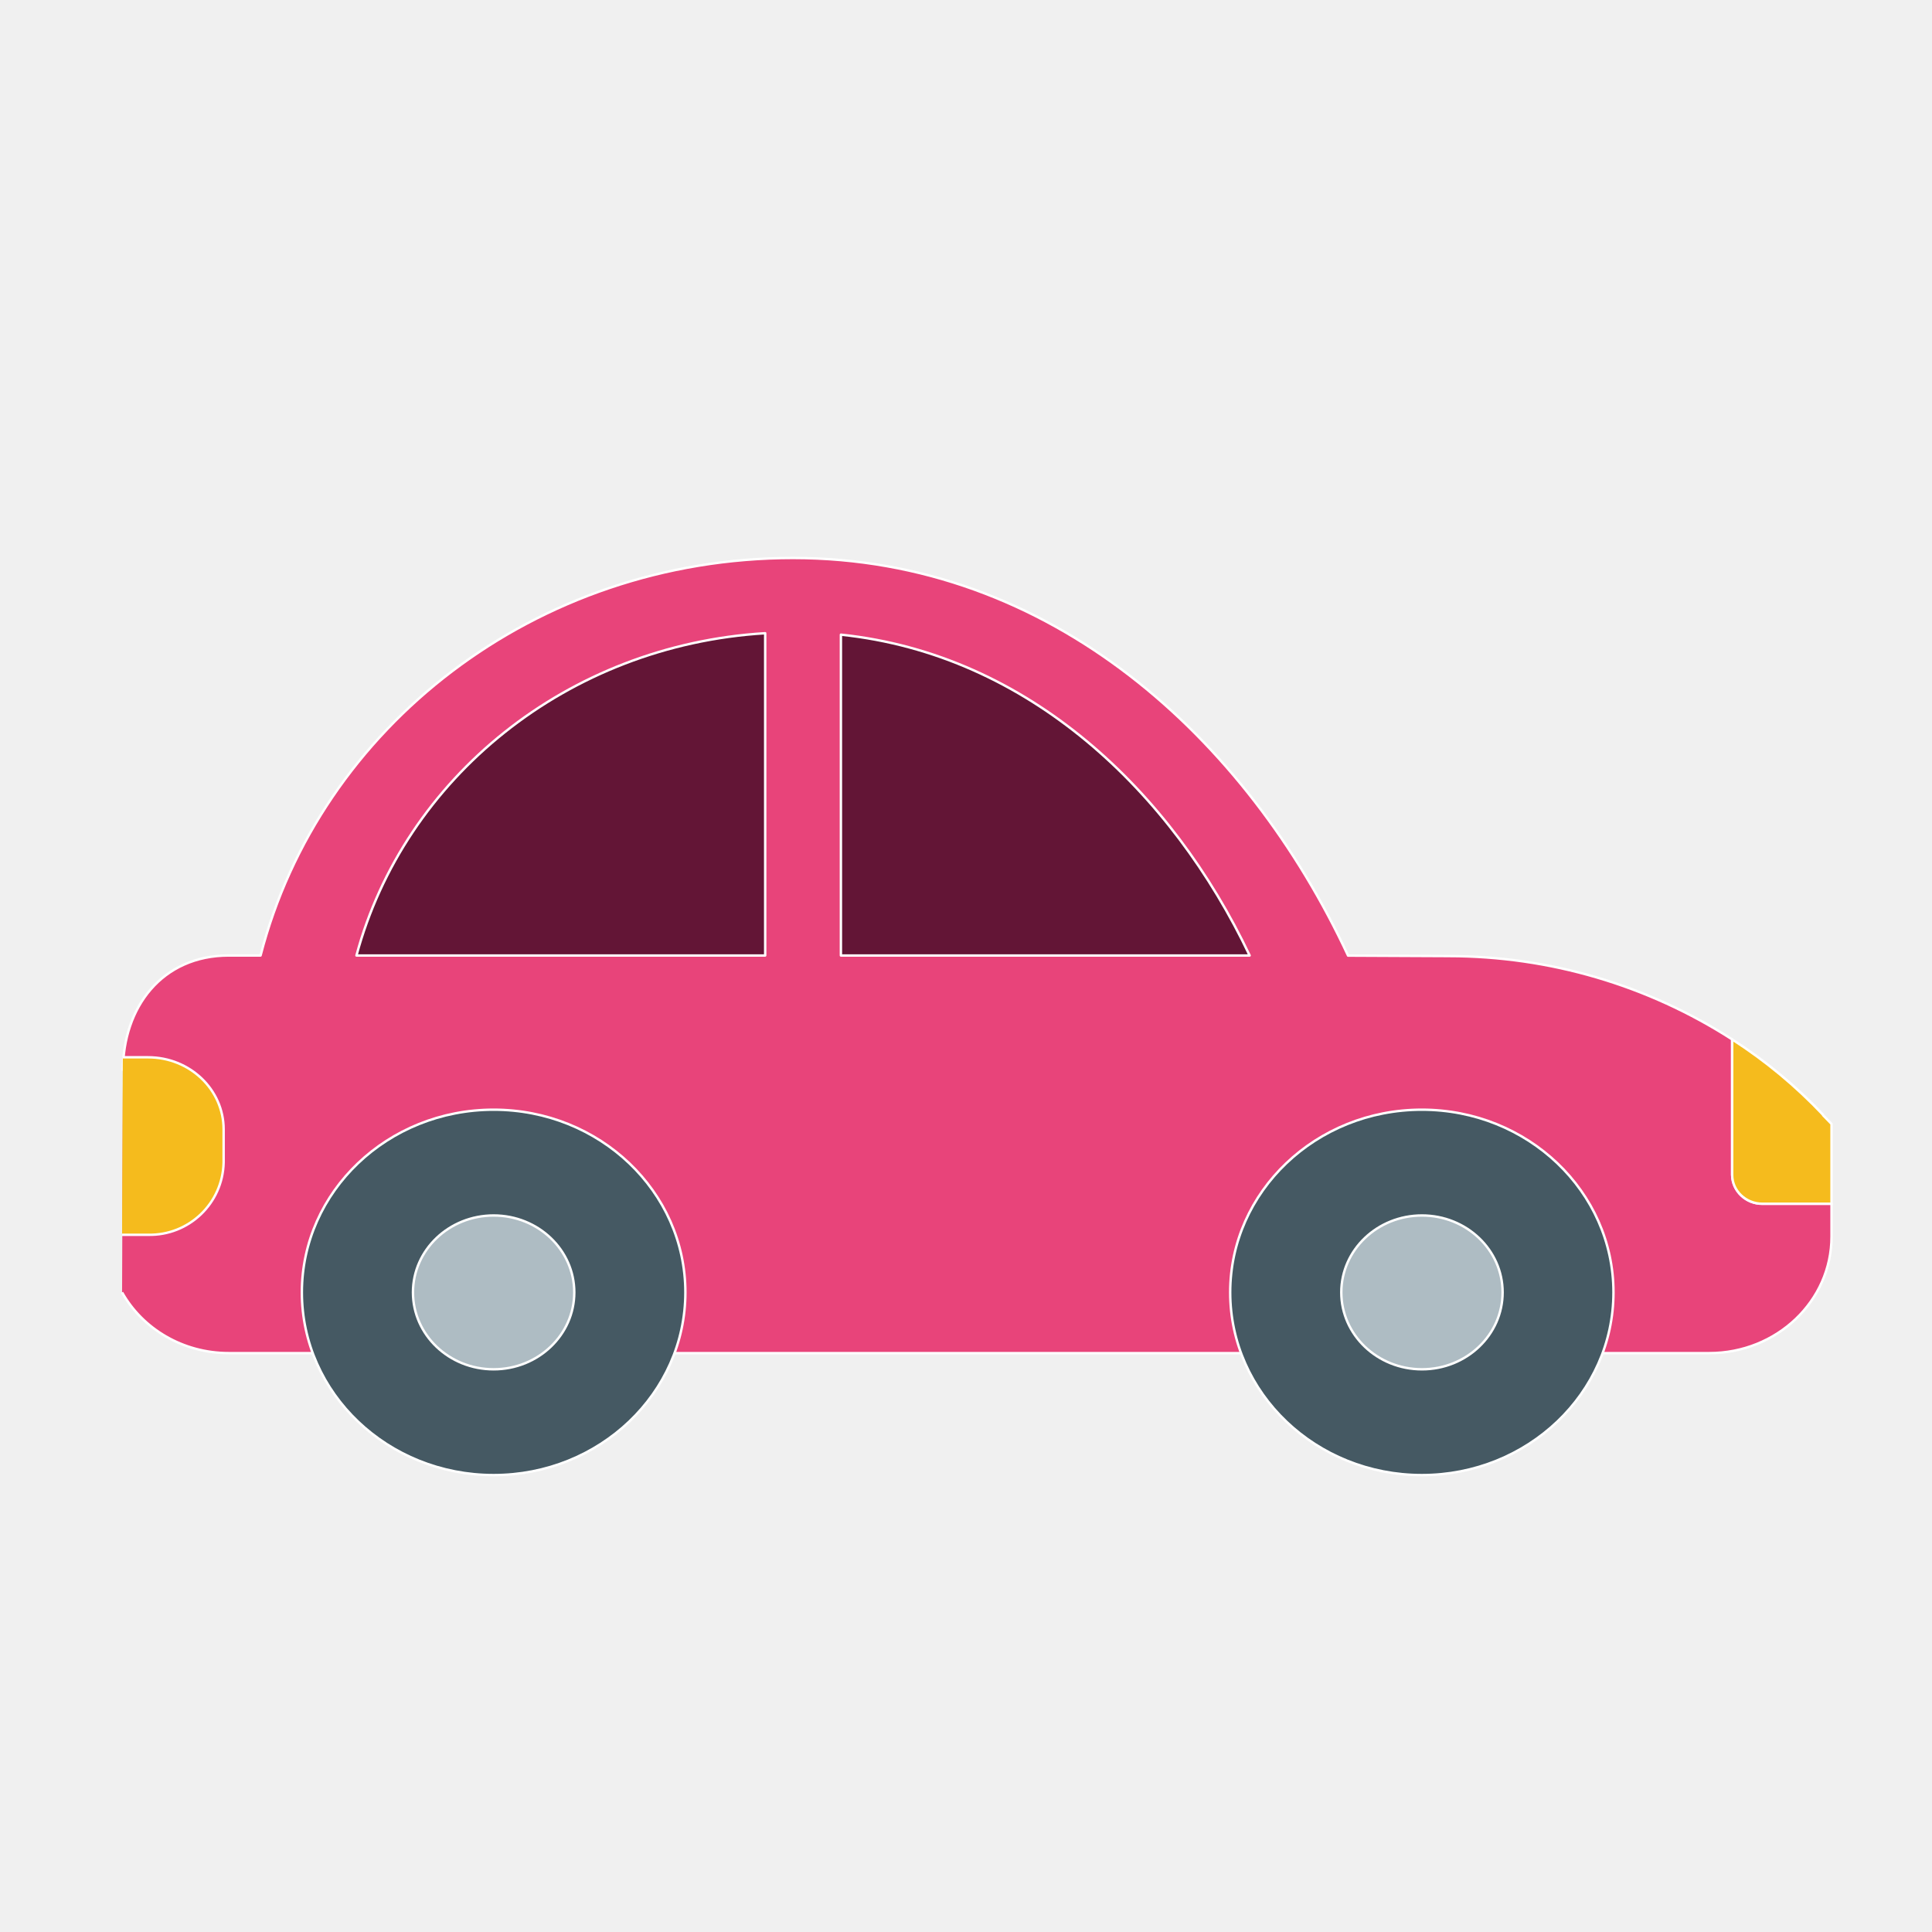
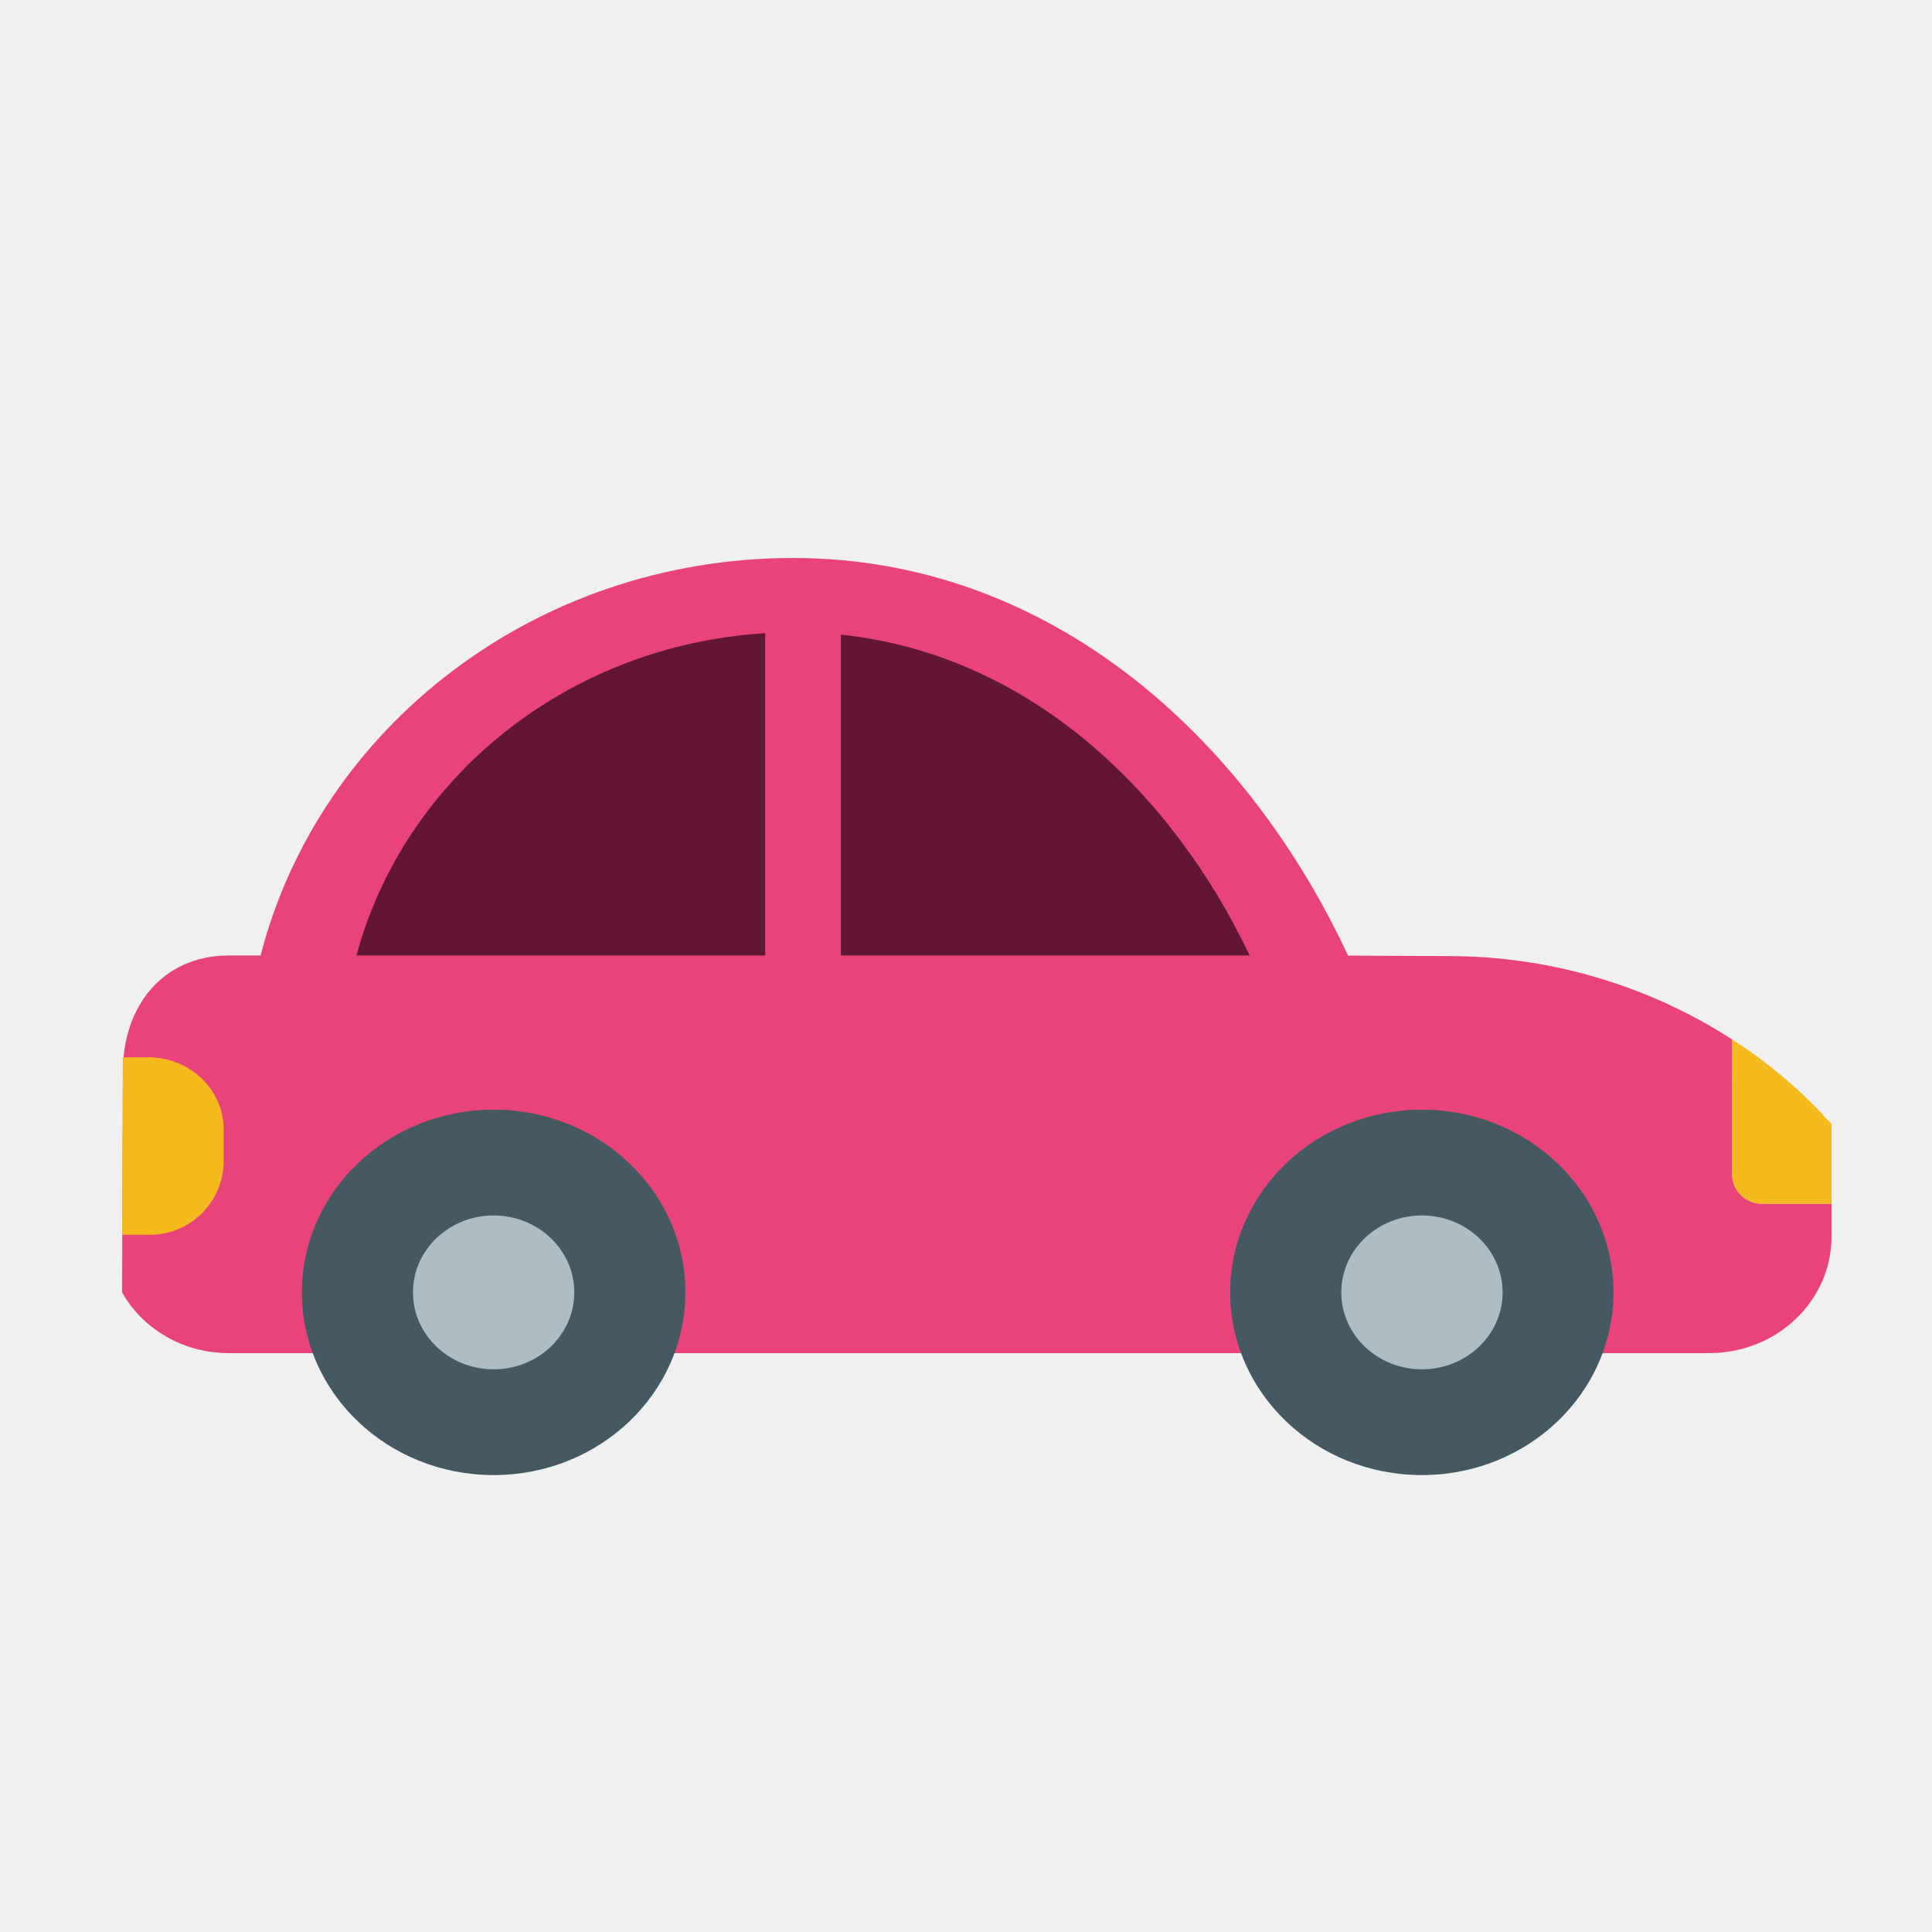
<svg xmlns="http://www.w3.org/2000/svg" width="800px" height="800px" viewBox="0 0 1024 1024" class="icon" version="1.1">
-   <style>
-     path, rect, ellipse {
-       stroke: white;
-       stroke-width: 1;
-       stroke-linejoin: round;
-         vector-effect: non-scaling-stroke;
-     }
-   </style>
  <path d="M766.976 508.736c80.576 0 152.448 32.128 199.232 82.176" fill="#AEBCC3" />
  <path d="M64.704 684.992c10.816 19.2 32.064 32.192 56.576 32.192h784.64c35.84 0 64.832-27.648 64.832-61.76v-17.408h-36.608a15.744 15.744 0 0 1-16.064-15.296V550.912a277.568 277.568 0 0 0-150.144-44.16h1.6l-55.04-0.256c-53.632-115.2-157.504-210.752-294.208-210.752-136.512 0-251.008 89.728-282.176 210.688h-16.832c-35.456 0-56.128 27.392-56.128 61.184" fill="#E8447A" />
  <path d="M64.704 654.464h13.76a39.168 39.168 0 0 0 40.064-38.272v-17.6c0-21.12-17.92-38.208-40.064-38.208h-13.376" fill="#F5BB1D" />
  <path d="M160 684.992a101.632 96.832 0 1 0 203.264 0 101.632 96.832 0 1 0-203.264 0Z" fill="#455963" />
  <path d="M218.88 684.992a42.752 40.768 0 1 0 85.504 0 42.752 40.768 0 1 0-85.504 0Z" fill="#AEBCC3" />
  <path d="M652.032 684.992a101.568 96.832 0 1 0 203.136 0 101.568 96.832 0 1 0-203.136 0Z" fill="#455963" />
  <path d="M710.912 684.992a42.752 40.768 0 1 0 85.504 0 42.752 40.768 0 1 0-85.504 0Z" fill="#AEBCC3" />
  <path d="M966.272 591.104v-0.192a257.92 257.92 0 0 0-48.192-40V622.72c0 8.448 7.232 15.296 16.064 15.296h36.608v-42.304l-4.48-4.608z" fill="#F5BB1D" />
  <path d="M405.568 335.616c-104.896 6.336-191.296 76.8-216.64 170.816h216.64V335.616zM445.696 506.432h216.64c-41.216-86.848-117.12-159.616-216.64-170.048v170.048z" fill="#631536" />
</svg>
